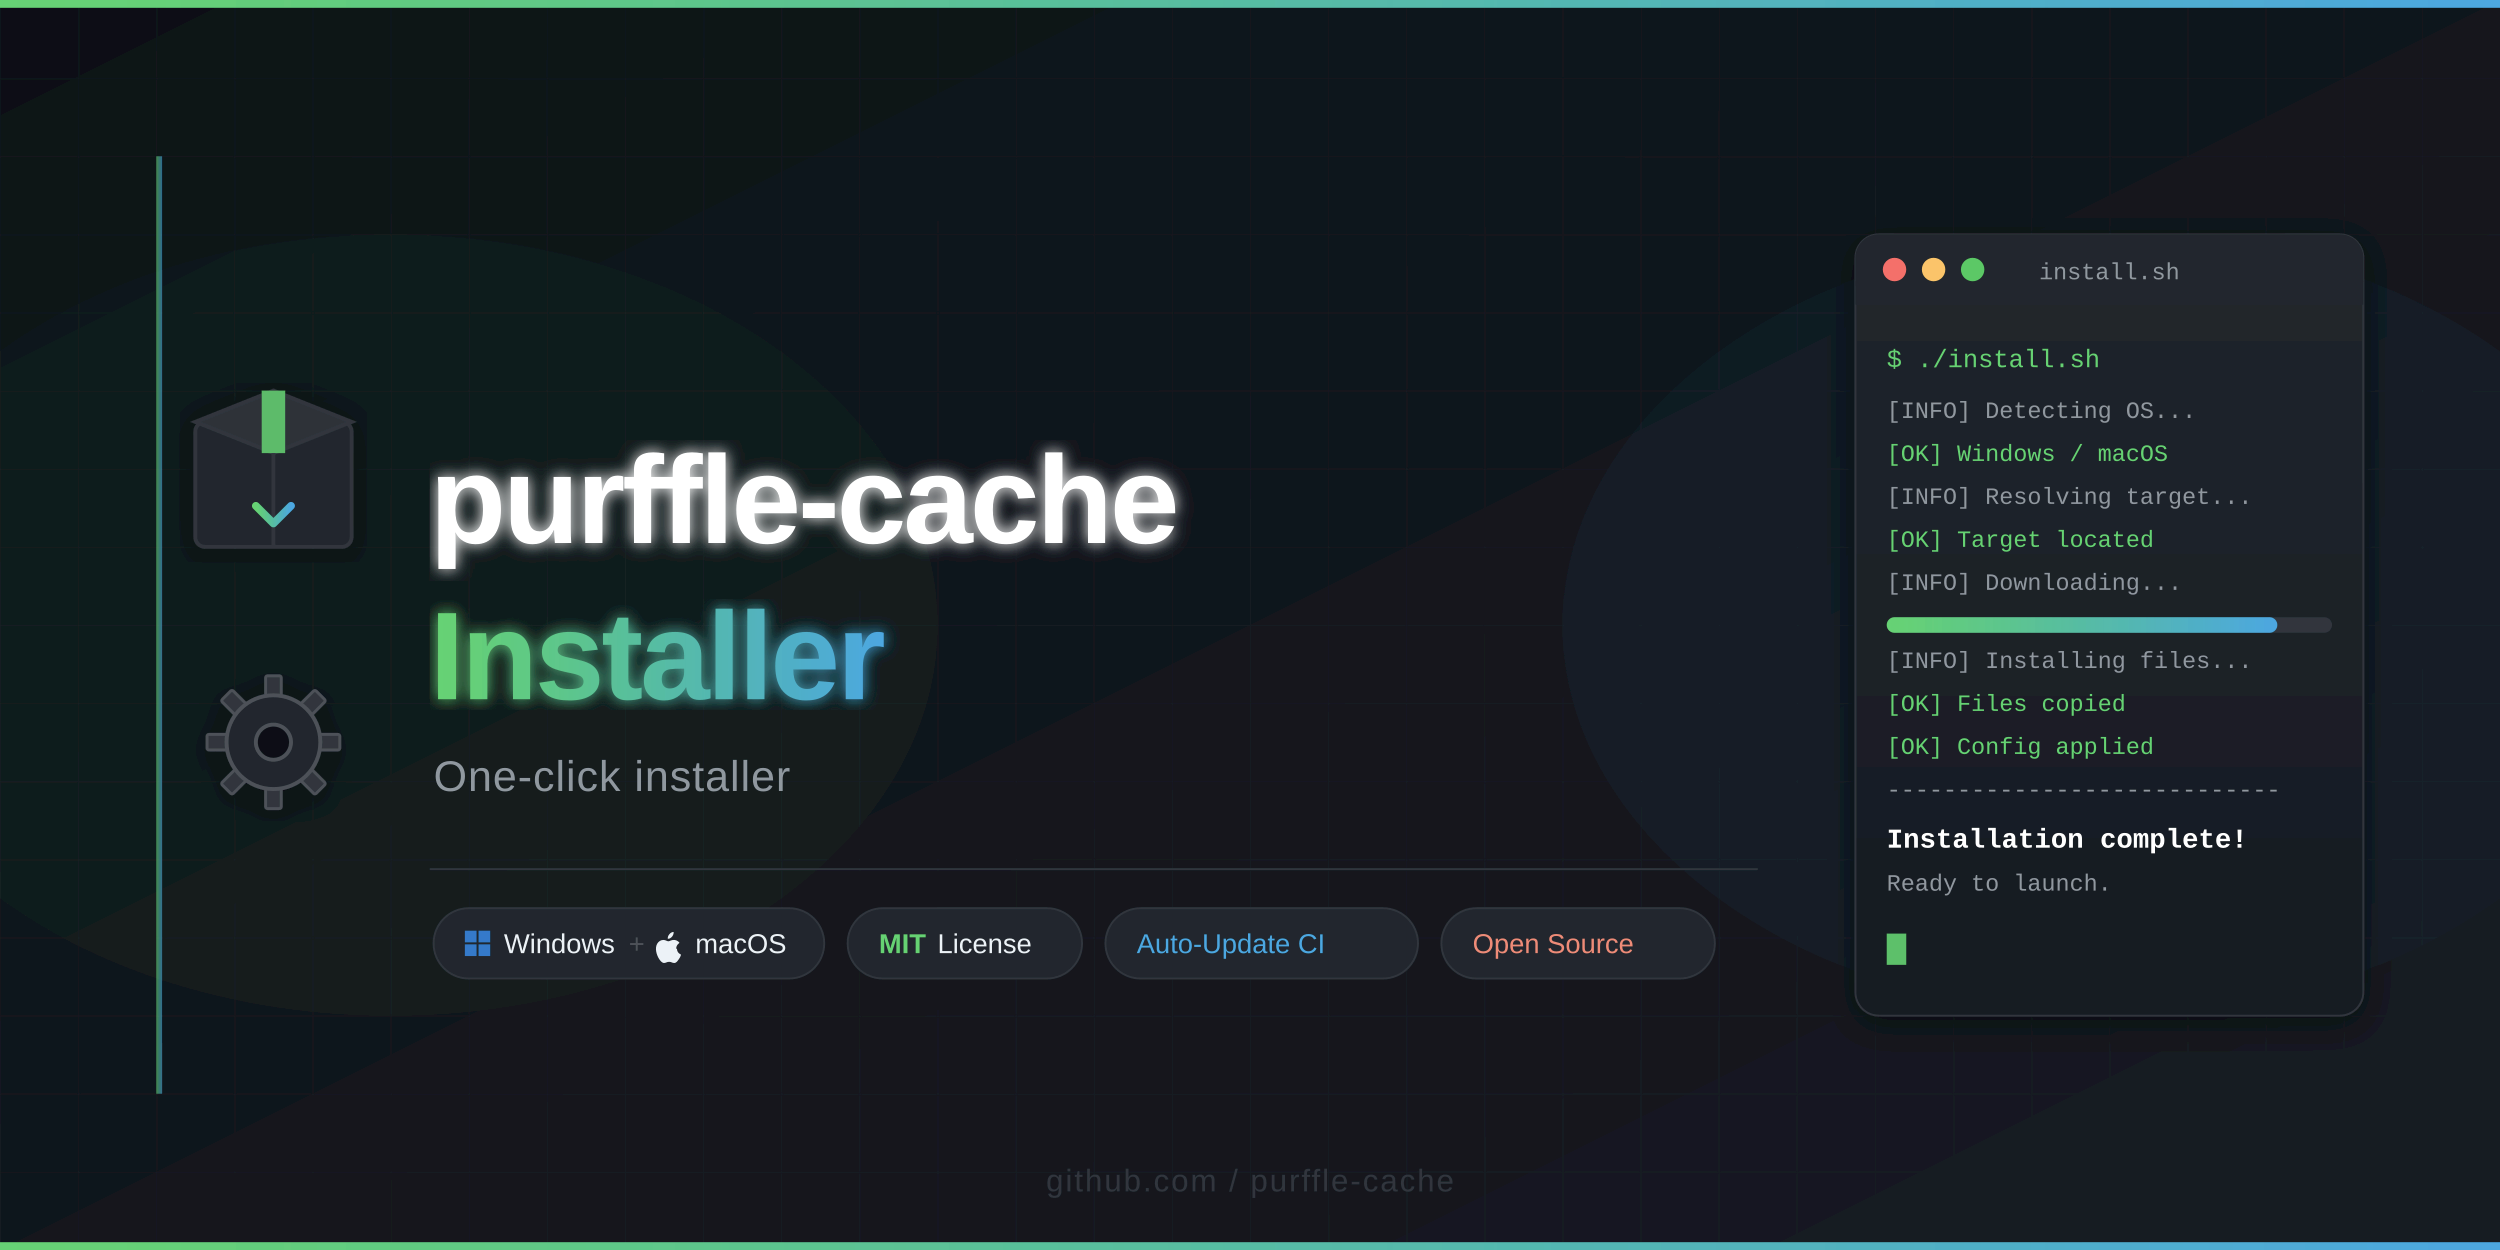
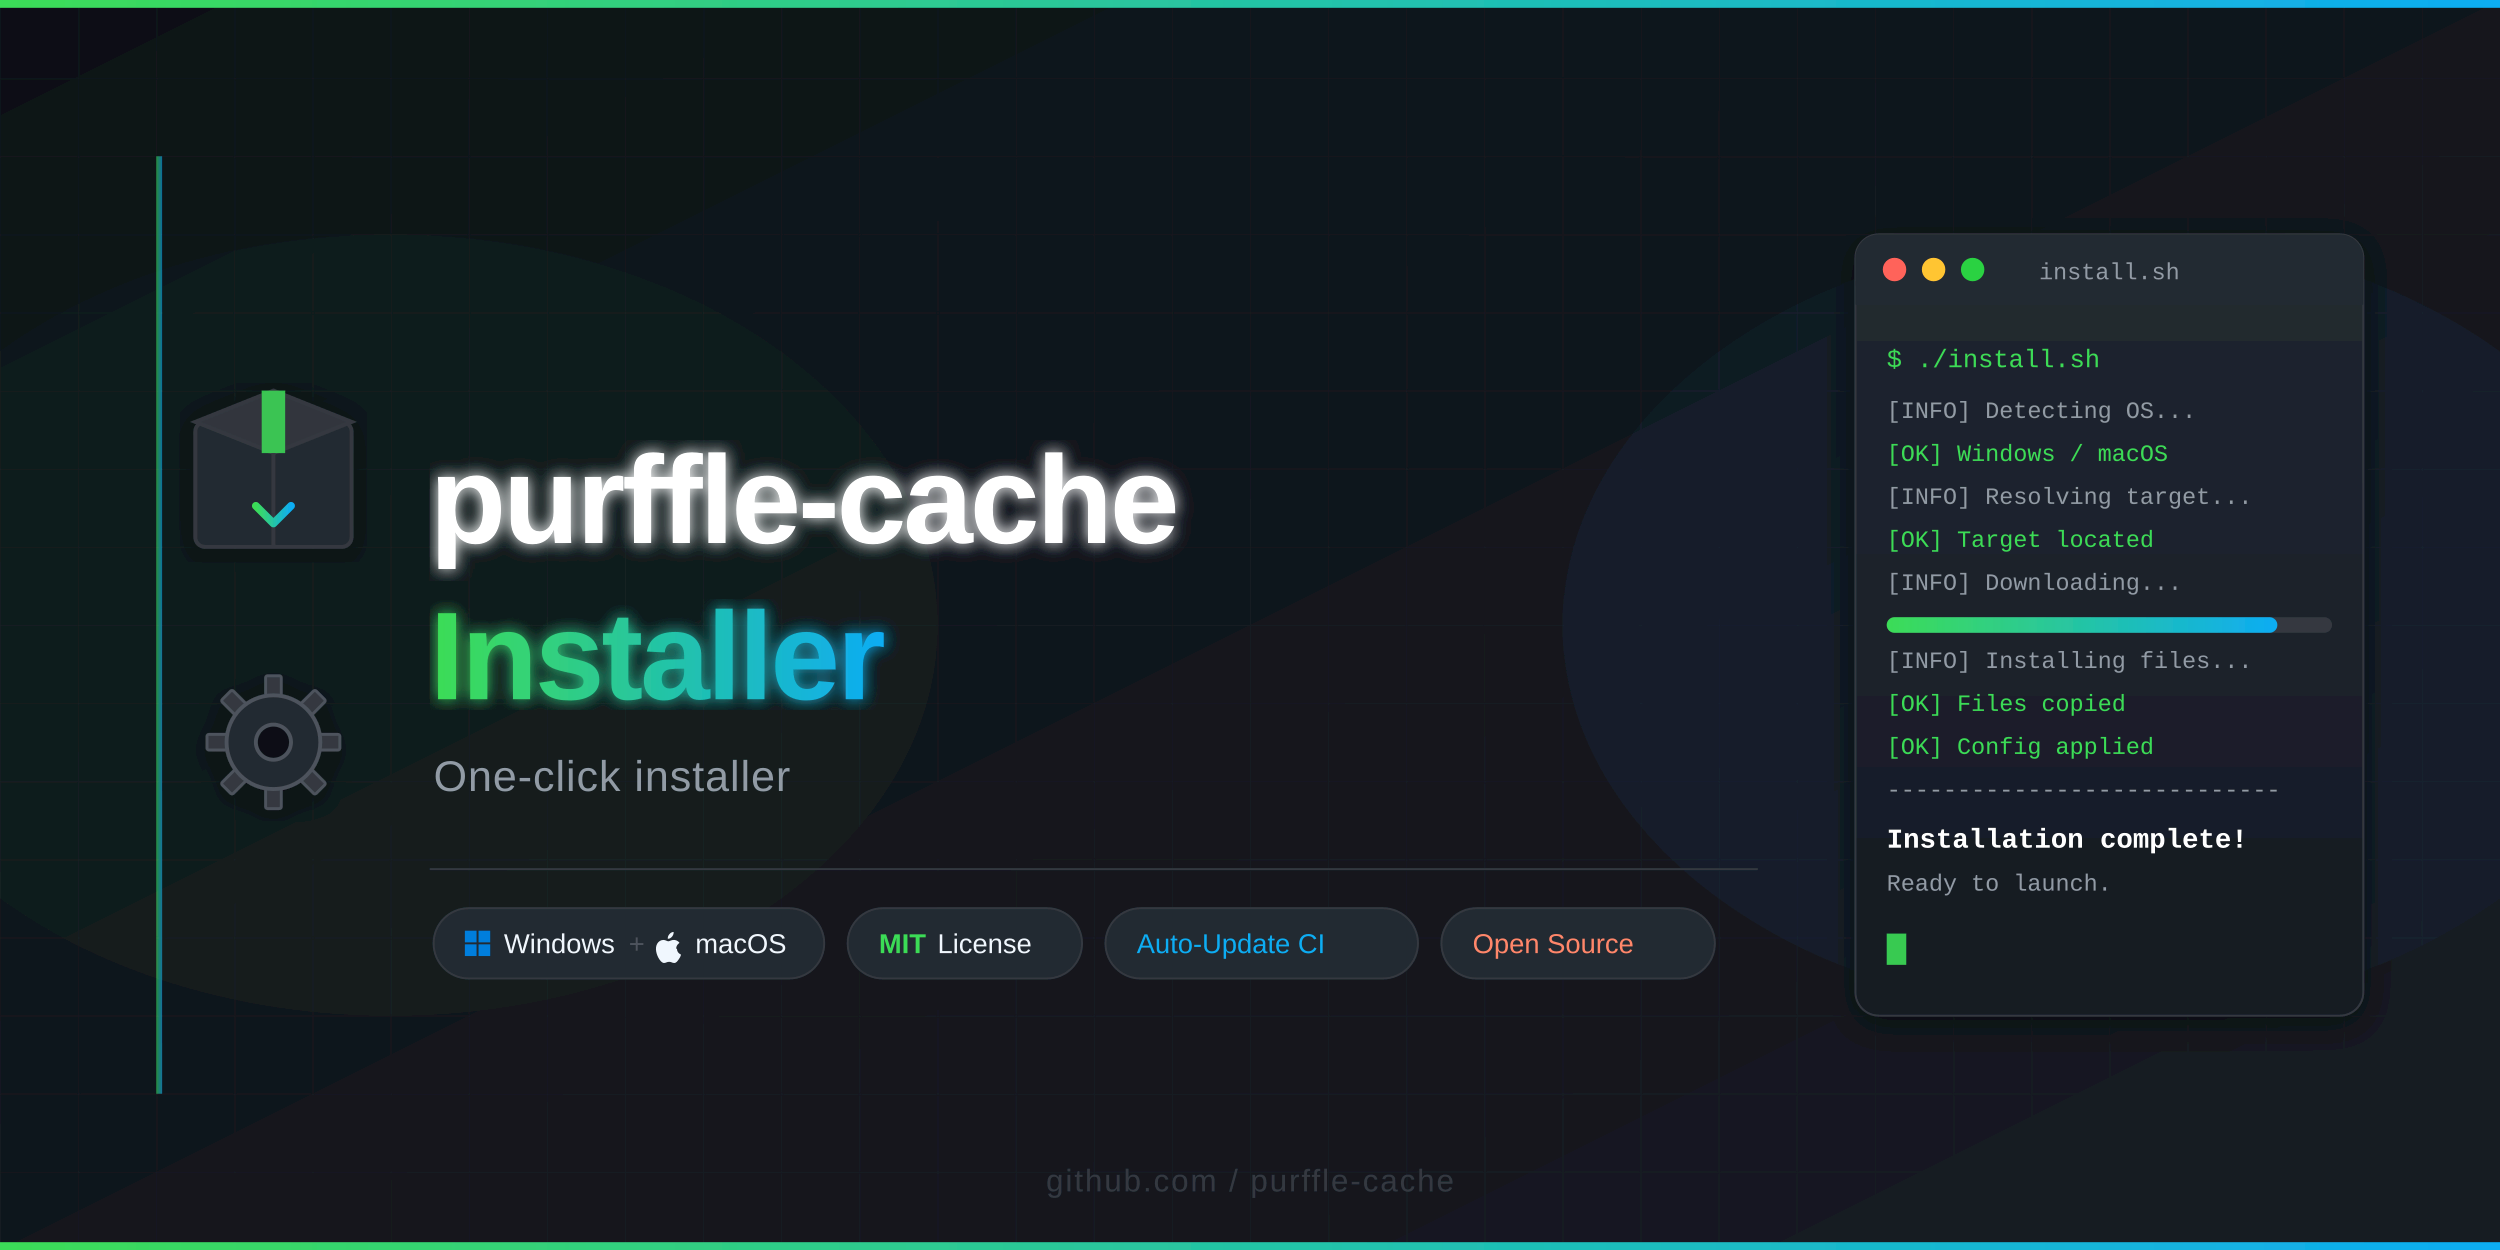
<svg xmlns="http://www.w3.org/2000/svg" viewBox="0 0 1280 640" width="1280" height="640">
  <defs>
    <linearGradient id="bgGrad" x1="0%" y1="0%" x2="100%" y2="100%">
      <stop offset="0%" style="stop-color:#0d1117;stop-opacity:1" />
      <stop offset="100%" style="stop-color:#161b22;stop-opacity:1" />
    </linearGradient>
    <linearGradient id="accentGrad" x1="0%" y1="0%" x2="100%" y2="0%">
      <stop offset="0%" style="stop-color:#39d353;stop-opacity:1" />
      <stop offset="100%" style="stop-color:#0ea5e9;stop-opacity:1" />
    </linearGradient>
    <linearGradient id="cardGrad" x1="0%" y1="0%" x2="0%" y2="100%">
      <stop offset="0%" style="stop-color:#21262d;stop-opacity:1" />
      <stop offset="100%" style="stop-color:#161b22;stop-opacity:1" />
    </linearGradient>
    <filter id="glow">
      <feGaussianBlur stdDeviation="4" result="coloredBlur" />
      <feMerge>
        <feMergeNode in="coloredBlur" />
        <feMergeNode in="SourceGraphic" />
      </feMerge>
    </filter>
    <filter id="shadow">
      <feDropShadow dx="0" dy="4" stdDeviation="8" flood-color="#000000" flood-opacity="0.5" />
    </filter>
    <filter id="tone" x="0%" y="0%" width="100%" height="100%">
-       <feColorMatrix type="saturate" values="0.80" />
-       <feColorMatrix type="matrix" values="   1.05 0 0 0 0   0 1.05 0 0 0   0 0 1.05 0 0   0 0 0 1 0" />
+       <feColorMatrix type="saturate" values="1.00" />
+       <feColorMatrix type="matrix" values="   1.10 0 0 0 0   0 1.10 0 0 0   0 0 1.10 0 0   0 0 0 1 0" />
    </filter>
    <clipPath id="titleClip">
      <rect x="220" y="200" width="710" height="100" />
    </clipPath>
    <clipPath id="installerClip">
      <rect x="220" y="295" width="710" height="100" />
    </clipPath>
    <clipPath id="subtitleClip">
      <rect x="220" y="380" width="710" height="55" />
    </clipPath>
  </defs>
  <g filter="url(#tone)">
    <rect width="1280" height="640" fill="url(#bgGrad)" />
    <pattern id="grid" width="40" height="40" patternUnits="userSpaceOnUse">
      <path d="M 40 0 L 0 0 0 40" fill="none" stroke="#21262d" stroke-width="0.5" />
    </pattern>
    <rect width="1280" height="640" fill="url(#grid)" opacity="0.4" />
    <ellipse cx="200" cy="320" rx="280" ry="200" fill="#39d353" opacity="0.04" />
    <ellipse cx="1080" cy="320" rx="280" ry="200" fill="#0ea5e9" opacity="0.04" />
    <rect x="0" y="0" width="1280" height="4" fill="url(#accentGrad)" />
    <rect x="0" y="636" width="1280" height="4" fill="url(#accentGrad)" />
    <rect x="80" y="80" width="3" height="480" fill="url(#accentGrad)" opacity="0.6" />
    <g transform="translate(100, 200)" filter="url(#shadow)">
      <rect x="0" y="16" width="80" height="64" fill="#21262d" stroke="#30363d" stroke-width="2" rx="5" />
      <polygon points="0,16 40,0 80,16 40,32" fill="#2d333b" stroke="#30363d" stroke-width="2" />
      <rect x="34" y="0" width="12" height="32" fill="#39d353" opacity="0.85" />
      <line x1="40" y1="32" x2="40" y2="80" stroke="#30363d" stroke-width="2" />
      <g transform="translate(40, 56)">
        <line x1="0" y1="-12" x2="0" y2="12" stroke="url(#accentGrad)" stroke-width="4" stroke-linecap="round" />
        <polyline points="-9,3 0,12 9,3" fill="none" stroke="url(#accentGrad)" stroke-width="4" stroke-linecap="round" stroke-linejoin="round" />
      </g>
    </g>
    <g transform="translate(140, 380)" filter="url(#shadow)">
      <g fill="#30363d" stroke="#484f58" stroke-width="1.5">
        <rect x="-4" y="-34" width="8" height="14" rx="1" />
        <rect x="-4" y="-34" width="8" height="14" rx="1" transform="rotate(45)" />
        <rect x="-4" y="-34" width="8" height="14" rx="1" transform="rotate(90)" />
        <rect x="-4" y="-34" width="8" height="14" rx="1" transform="rotate(135)" />
        <rect x="-4" y="-34" width="8" height="14" rx="1" transform="rotate(180)" />
        <rect x="-4" y="-34" width="8" height="14" rx="1" transform="rotate(225)" />
        <rect x="-4" y="-34" width="8" height="14" rx="1" transform="rotate(270)" />
        <rect x="-4" y="-34" width="8" height="14" rx="1" transform="rotate(315)" />
      </g>
      <circle cx="0" cy="0" r="24" fill="#21262d" stroke="#484f58" stroke-width="2" />
      <circle cx="0" cy="0" r="9" fill="#0d1117" stroke="#484f58" stroke-width="2" />
    </g>
    <g clip-path="url(#titleClip)">
      <text id="projectName" x="220" y="278" font-family="'Segoe UI', 'Helvetica Neue', Arial, sans-serif" font-size="64" font-weight="700" letter-spacing="-1.5" fill="#ffffff" filter="url(#glow)" textLength="710" lengthAdjust="spacingAndGlyphs">purffle-cache</text>
    </g>
    <g clip-path="url(#installerClip)">
      <text x="220" y="358" font-family="'Segoe UI', 'Helvetica Neue', Arial, sans-serif" font-size="64" font-weight="700" letter-spacing="-1.5" fill="url(#accentGrad)" filter="url(#glow)">Installer</text>
    </g>
    <g clip-path="url(#subtitleClip)">
      <text x="222" y="405" font-family="'Segoe UI', 'Helvetica Neue', Arial, sans-serif" font-size="22" font-weight="400" fill="#8b949e" letter-spacing="0.5">One-click installer</text>
    </g>
    <line x1="220" y1="445" x2="900" y2="445" stroke="#30363d" stroke-width="1" />
    <g transform="translate(222, 465)">
      <rect x="0" y="0" width="200" height="36" fill="#21262d" rx="18" stroke="#30363d" stroke-width="1" />
      <g transform="translate(16, 11.5)">
        <rect x="0" y="0" width="6" height="6" fill="#0078d4" />
        <rect x="7" y="0" width="6" height="6" fill="#0078d4" />
        <rect x="0" y="7" width="6" height="6" fill="#0078d4" />
        <rect x="7" y="7" width="6" height="6" fill="#0078d4" />
      </g>
      <text x="36" y="23" font-family="'Segoe UI', Arial, sans-serif" font-size="14" fill="#e6edf3" font-weight="500">Windows</text>
      <text x="104" y="23" text-anchor="middle" font-family="'Segoe UI', Arial, sans-serif" font-size="14" fill="#484f58" font-weight="400">+</text>
      <g transform="translate(112.6, 9.55)" fill="#e6edf3">
        <path d="M11.6 11.2c0-2 1.6-2.9 1.7-3-0.9-1.3-2.3-1.5-2.8-1.5-1.2-0.1-2.3 0.7-2.9 0.7-0.6 0-1.5-0.7-2.5-0.7-1.3 0-2.5 0.7-3.2 1.9-1.4 2.4-0.3 5.9 1 7.9 0.7 1 1.5 2 2.5 2 1 0 1.4-0.6 2.6-0.6 1.2 0 1.5 0.6 2.6 0.6 1.1 0 1.7-1 2.4-2 0.8-1.1 1.1-2.2 1.1-2.3-0.1 0-2.1-0.8-2.1-3z" />
        <path d="M9.5 5c0.5-0.6 0.9-1.5 0.8-2.4-0.8 0-1.7 0.5-2.2 1.2-0.5 0.5-0.9 1.5-0.8 2.3 0.9 0.1 1.7-0.5 2.2-1.1z" />
      </g>
      <text x="134" y="23" font-family="'Segoe UI', Arial, sans-serif" font-size="14" fill="#e6edf3" font-weight="500">macOS</text>
    </g>
    <g transform="translate(434, 465)">
      <rect x="0" y="0" width="120" height="36" fill="#21262d" rx="18" stroke="#30363d" stroke-width="1" />
      <text x="16" y="23" font-family="'Segoe UI', Arial, sans-serif" font-size="14" fill="#39d353" font-weight="600">MIT</text>
      <text x="46" y="23" font-family="'Segoe UI', Arial, sans-serif" font-size="14" fill="#e6edf3" font-weight="400">License</text>
    </g>
    <g transform="translate(566, 465)">
      <rect x="0" y="0" width="160" height="36" fill="#21262d" rx="18" stroke="#30363d" stroke-width="1" />
      <text x="16" y="23" font-family="'Segoe UI', Arial, sans-serif" font-size="14" fill="#0ea5e9" font-weight="500">Auto-Update CI</text>
    </g>
    <g transform="translate(738, 465)">
      <rect x="0" y="0" width="140" height="36" fill="#21262d" rx="18" stroke="#30363d" stroke-width="1" />
      <text x="16" y="23" font-family="'Segoe UI', Arial, sans-serif" font-size="14" fill="#f78166" font-weight="500">Open Source</text>
    </g>
    <g transform="translate(950, 120)" filter="url(#shadow)">
      <rect x="0" y="0" width="260" height="400" fill="url(#cardGrad)" rx="12" stroke="#30363d" stroke-width="1" />
      <rect x="0" y="0" width="260" height="36" fill="#21262d" rx="12" />
      <rect x="0" y="24" width="260" height="12" fill="#21262d" />
      <circle cx="20" cy="18" r="6" fill="#ff5f56" />
      <circle cx="40" cy="18" r="6" fill="#ffbd2e" />
      <circle cx="60" cy="18" r="6" fill="#27c93f" />
      <text x="130" y="23" text-anchor="middle" font-family="'Courier New', monospace" font-size="12" fill="#8b949e">install.sh</text>
      <text x="16" y="68" font-family="'Courier New', monospace" font-size="13" fill="#39d353">$ ./install.sh</text>
      <text x="16" y="94" font-family="'Courier New', monospace" font-size="12" fill="#8b949e">[INFO] Detecting OS...</text>
      <text x="16" y="116" font-family="'Courier New', monospace" font-size="12" fill="#39d353">[OK]   Windows / macOS</text>
      <text x="16" y="138" font-family="'Courier New', monospace" font-size="12" fill="#8b949e">[INFO] Resolving target...</text>
      <text x="16" y="160" font-family="'Courier New', monospace" font-size="12" fill="#39d353">[OK]   Target located</text>
      <text x="16" y="182" font-family="'Courier New', monospace" font-size="12" fill="#8b949e">[INFO] Downloading...</text>
      <rect x="16" y="196" width="228" height="8" fill="#30363d" rx="4" />
      <rect x="16" y="196" width="200" height="8" fill="url(#accentGrad)" rx="4" />
      <text x="16" y="222" font-family="'Courier New', monospace" font-size="12" fill="#8b949e">[INFO] Installing files...</text>
      <text x="16" y="244" font-family="'Courier New', monospace" font-size="12" fill="#39d353">[OK]   Files copied</text>
      <text x="16" y="266" font-family="'Courier New', monospace" font-size="12" fill="#39d353">[OK]   Config applied</text>
      <text x="16" y="288" font-family="'Courier New', monospace" font-size="12" fill="#8b949e">----------------------------</text>
      <text x="16" y="314" font-family="'Courier New', monospace" font-size="14" fill="#ffffff" font-weight="bold">Installation complete!</text>
      <text x="16" y="336" font-family="'Courier New', monospace" font-size="12" fill="#8b949e">Ready to launch.</text>
      <rect x="16" y="358" width="10" height="16" fill="#39d353" opacity="0.9">
        <animate attributeName="opacity" values="0.9;0;0.9" dur="1.2s" repeatCount="indefinite" />
      </rect>
    </g>
    <text x="640" y="610" text-anchor="middle" font-family="'Segoe UI', Arial, sans-serif" font-size="16" fill="#30363d" letter-spacing="1">github.com / purffle-cache</text>
  </g>
</svg>
